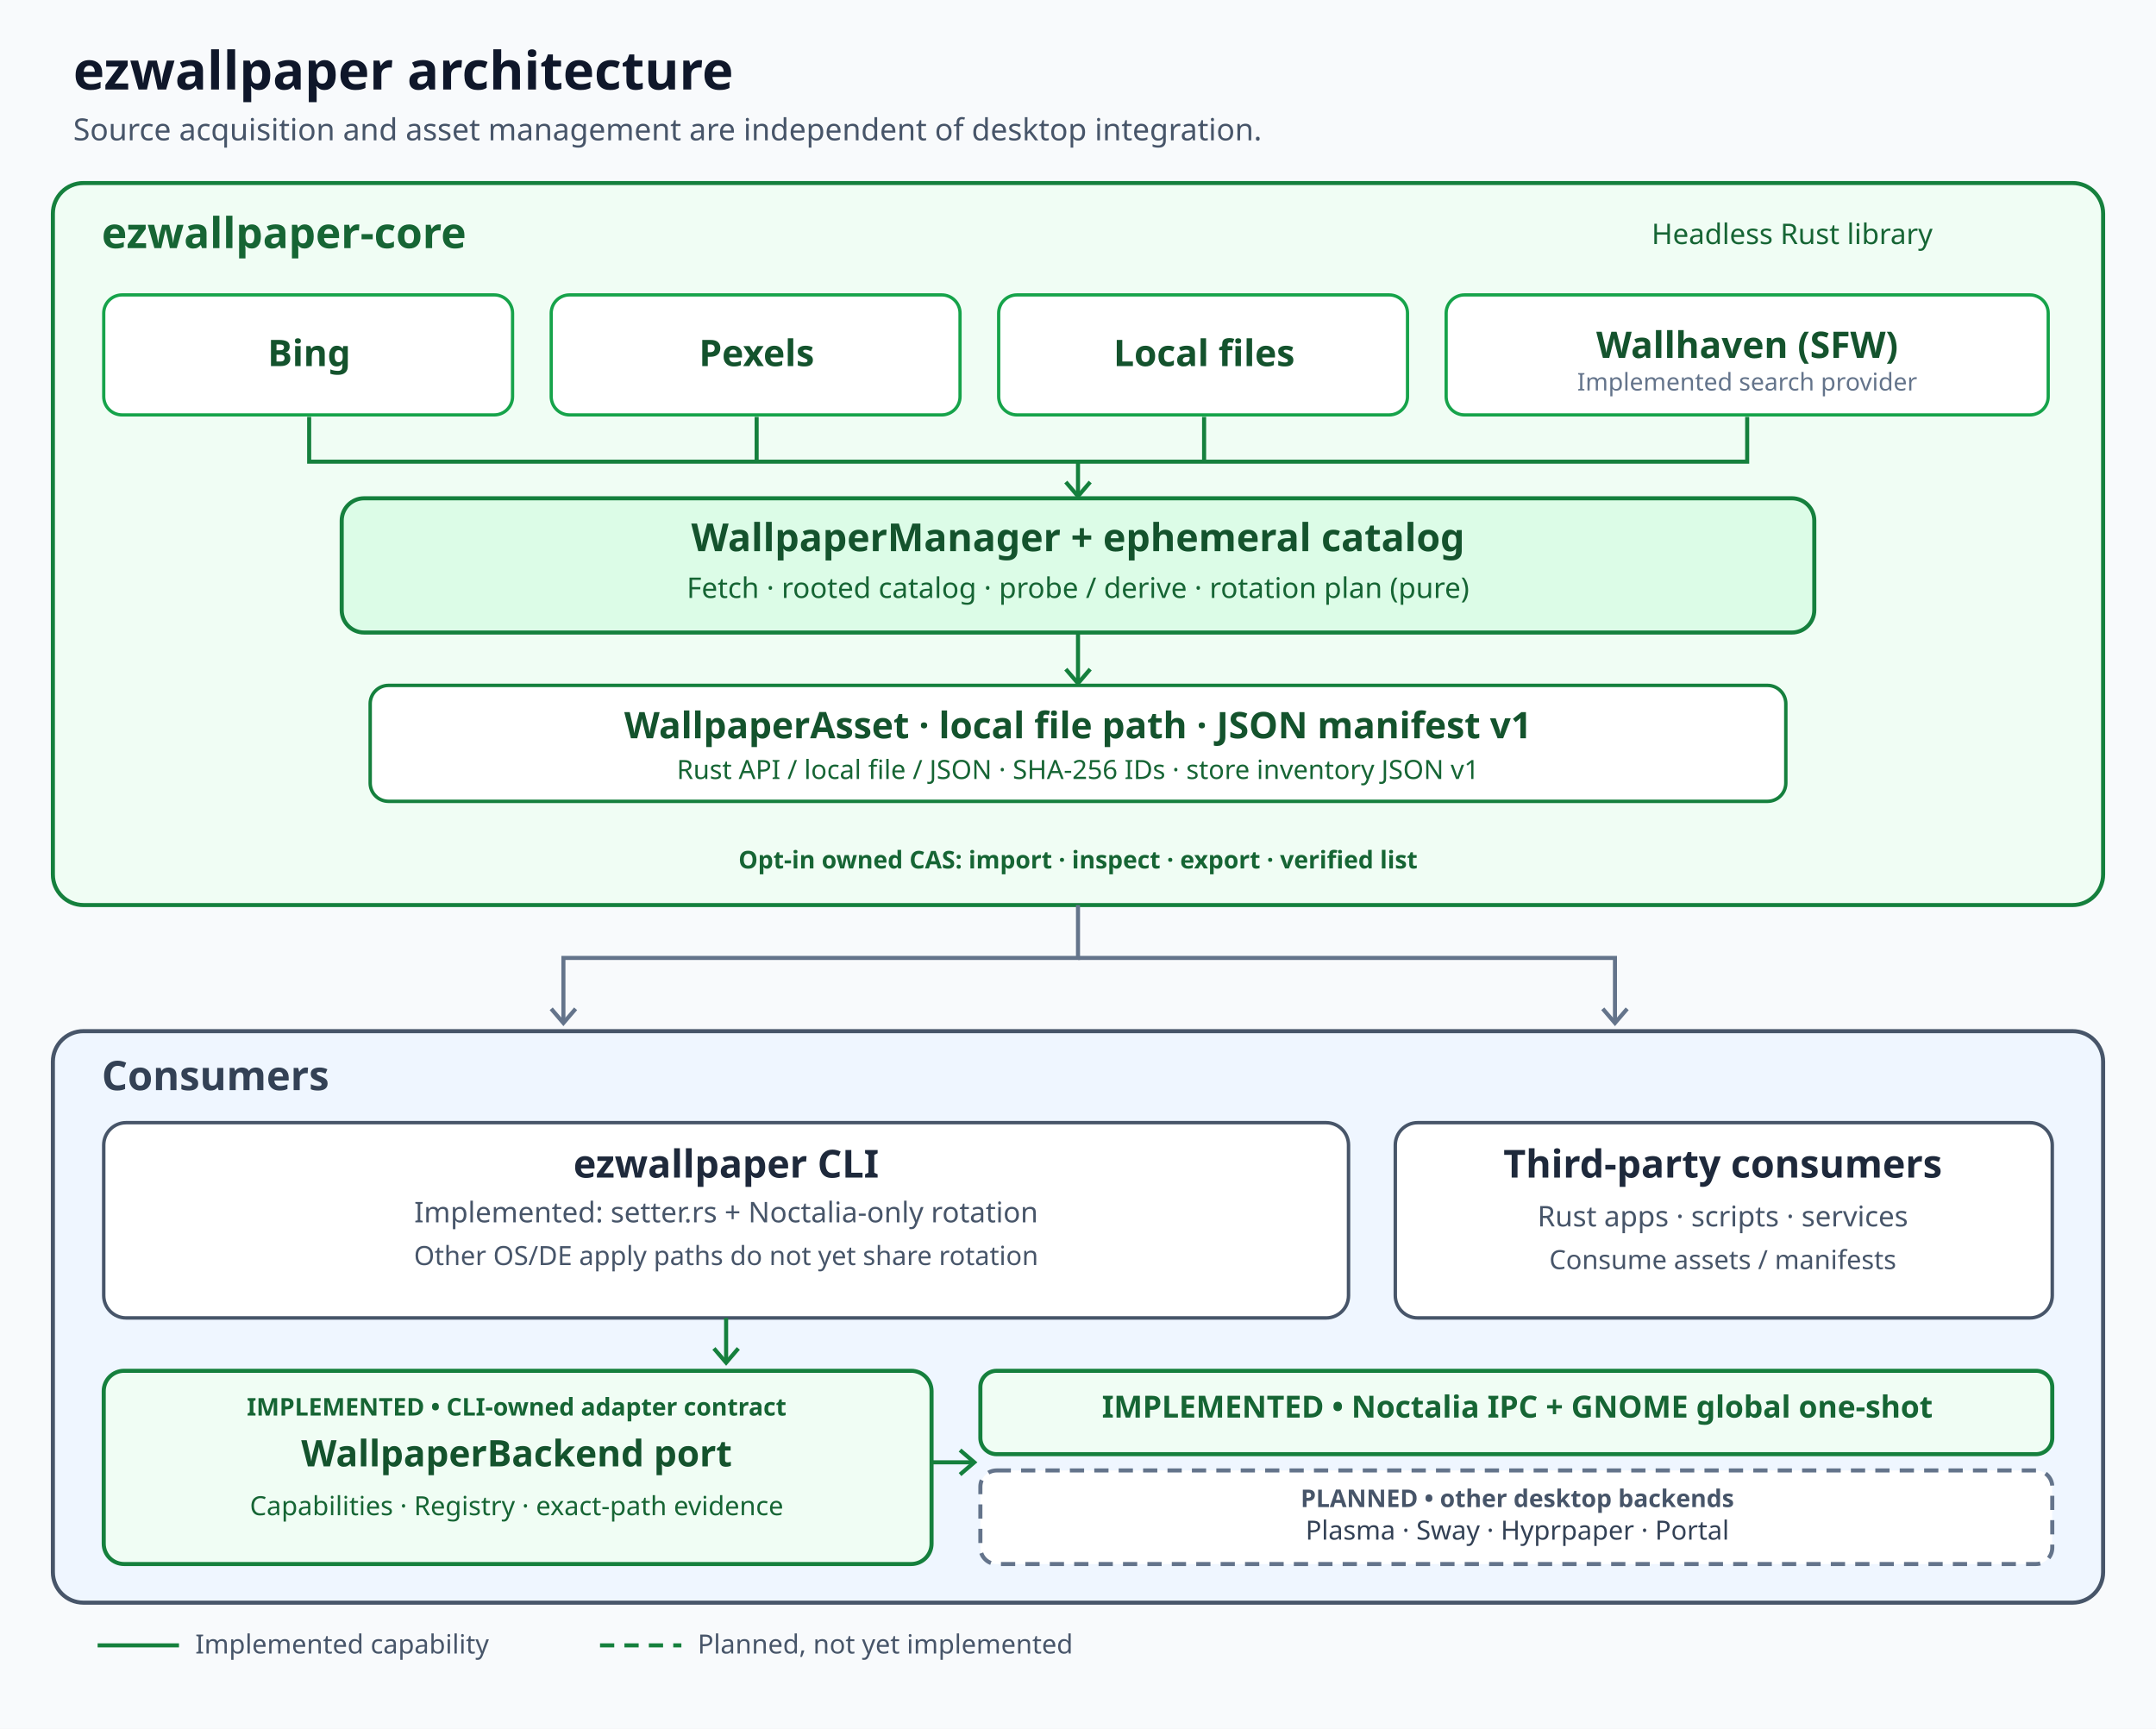
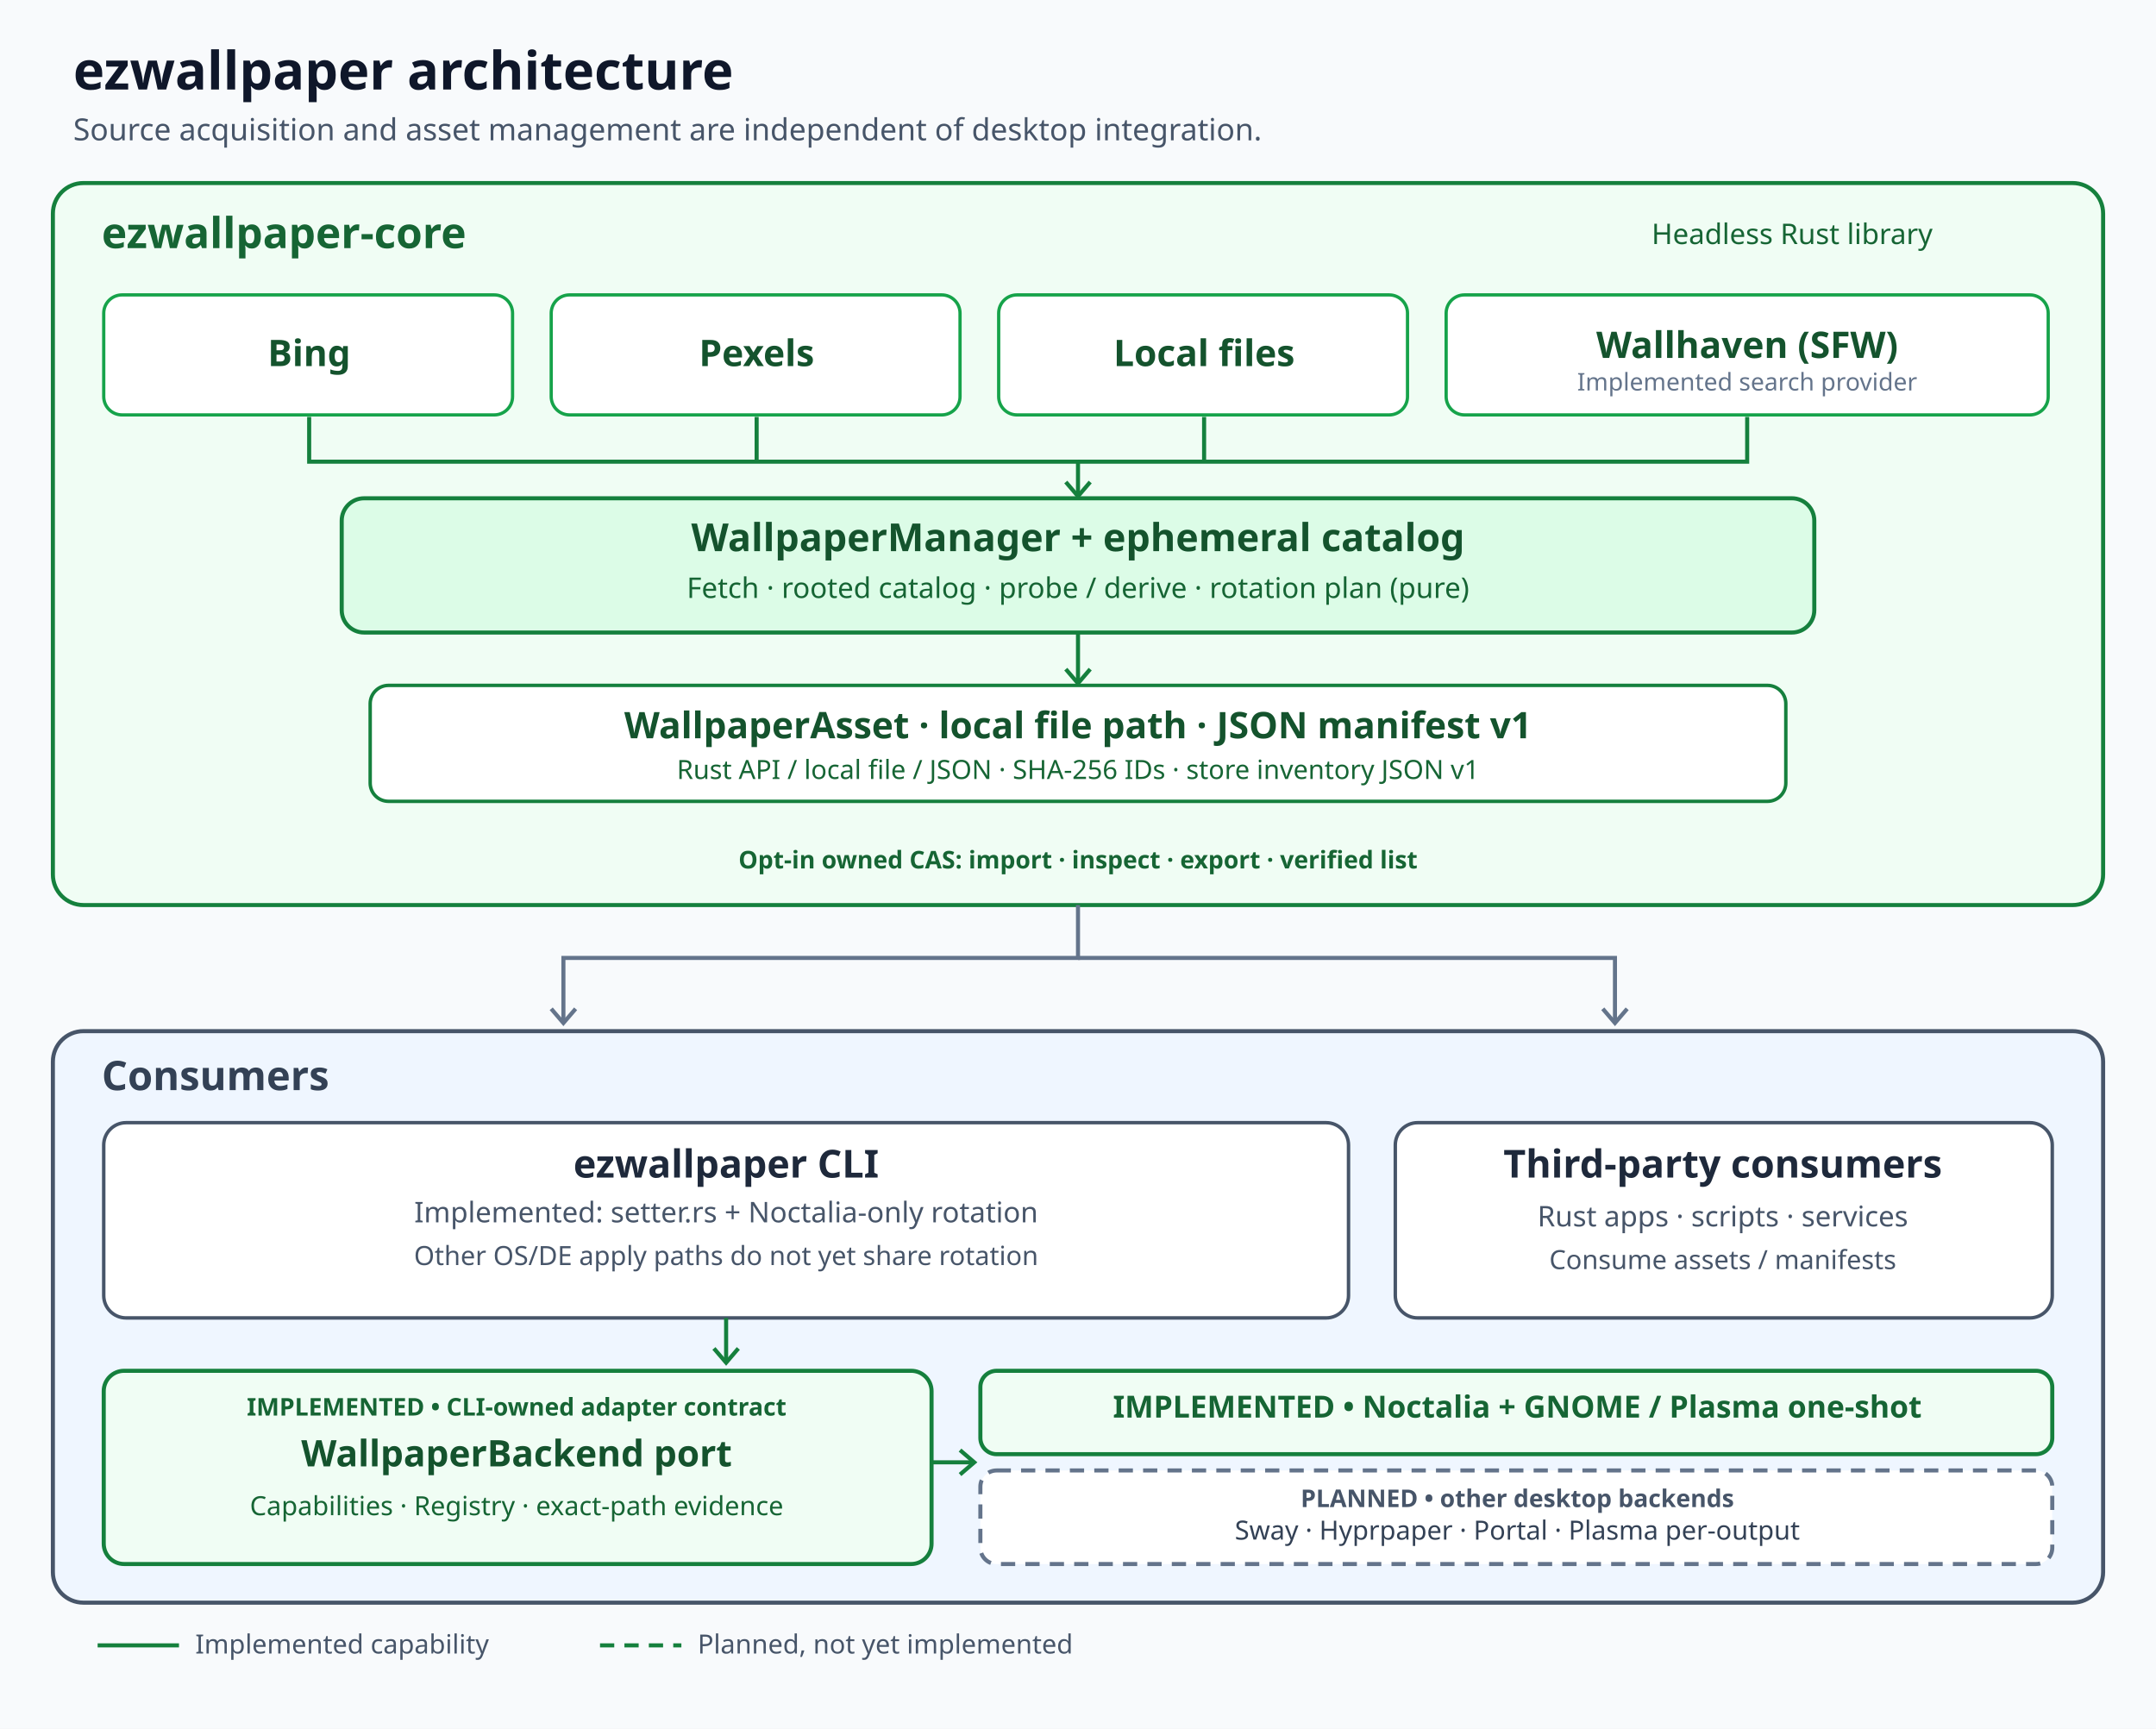
<svg xmlns="http://www.w3.org/2000/svg" width="1060" height="850" viewBox="0 0 1060 850" role="img" aria-labelledby="title desc">
  <rect width="1060" height="850" fill="#f8fafc" />
  <text x="36" y="44" fill="#0f172a" font-family="system-ui, sans-serif" font-size="26" font-weight="700">ezwallpaper architecture</text>
  <text x="36" y="69" fill="#475569" font-family="system-ui, sans-serif" font-size="15">Source acquisition and asset management are independent of desktop integration.</text>
  <rect x="26" y="90" width="1008" height="355" rx="15" fill="#f0fdf4" stroke="#15803d" stroke-width="2" />
  <text x="50" y="122" fill="#166534" font-family="system-ui, sans-serif" font-size="21" font-weight="700">ezwallpaper-core</text>
  <text x="812" y="120" fill="#166534" font-family="system-ui, sans-serif" font-size="14">Headless Rust library</text>
  <g fill="#fff" stroke="#16a34a" stroke-width="1.6">
    <rect x="51" y="145" width="201" height="59" rx="9" />
    <rect x="271" y="145" width="201" height="59" rx="9" />
    <rect x="491" y="145" width="201" height="59" rx="9" />
  </g>
  <rect x="711" y="145" width="296" height="59" rx="9" fill="#fff" stroke="#16a34a" stroke-width="1.6" />
  <g fill="#14532d" font-family="system-ui, sans-serif" font-size="18" font-weight="600" text-anchor="middle">
    <text x="152" y="180">Bing</text>
    <text x="372" y="180">Pexels</text>
    <text x="592" y="180">Local files</text>
    <text x="859" y="176">Wallhaven (SFW)</text>
  </g>
  <text x="859" y="192" fill="#64748b" font-family="system-ui, sans-serif" font-size="12" text-anchor="middle">Implemented search provider</text>
  <g stroke="#15803d" stroke-width="2" fill="none">
    <path d="M152 205 V227 H530 V244" />
    <path d="M372 205 V227" />
    <path d="M592 205 V227" />
    <path d="M859 205 V227 H530" />
    <path d="M524 237 L530 244 L536 237" />
  </g>
  <rect x="168" y="245" width="724" height="66" rx="11" fill="#dcfce7" stroke="#15803d" stroke-width="2" />
  <text x="530" y="271" fill="#14532d" font-family="system-ui, sans-serif" font-size="19" font-weight="700" text-anchor="middle">WallpaperManager + ephemeral catalog</text>
  <text x="530" y="294" fill="#166534" font-family="system-ui, sans-serif" font-size="14" text-anchor="middle">Fetch · rooted catalog · probe / derive · rotation plan (pure)</text>
  <path d="M530 311 V335" stroke="#15803d" stroke-width="2" />
  <path d="M524 329 L530 336 L536 329" fill="none" stroke="#15803d" stroke-width="2" />
  <rect x="182" y="337" width="696" height="57" rx="9" fill="#fff" stroke="#15803d" stroke-width="1.7" />
  <text x="530" y="363" fill="#14532d" font-family="system-ui, sans-serif" font-size="18" font-weight="700" text-anchor="middle">WallpaperAsset · local file path · JSON manifest v1</text>
  <text x="530" y="383" fill="#166534" font-family="system-ui, sans-serif" font-size="13" text-anchor="middle">Rust API / local file / JSON · SHA-256 IDs · store inventory JSON v1</text>
  <text x="530" y="427" fill="#166534" font-family="system-ui, sans-serif" font-size="12" font-weight="600" text-anchor="middle">Opt-in owned CAS: import · inspect · export · verified list</text>
  <g stroke="#64748b" stroke-width="2" fill="none">
    <path d="M530 445 V471 H277 V502" />
    <path d="M530 471 H794 V502" />
    <path d="M271 496 L277 503 L283 496" />
    <path d="M788 496 L794 503 L800 496" />
  </g>
  <rect x="26" y="507" width="1008" height="281" rx="15" fill="#eff6ff" stroke="#475569" stroke-width="2" />
  <text x="50" y="536" fill="#334155" font-family="system-ui, sans-serif" font-size="20" font-weight="700">Consumers</text>
  <rect x="51" y="552" width="612" height="96" rx="11" fill="#fff" stroke="#475569" stroke-width="1.7" />
  <text x="357" y="579" fill="#1e293b" font-family="system-ui, sans-serif" font-size="19" font-weight="700" text-anchor="middle">ezwallpaper CLI</text>
  <text x="357" y="601" fill="#475569" font-family="system-ui, sans-serif" font-size="14" text-anchor="middle">Implemented: setter.rs + Noctalia-only rotation</text>
  <text x="357" y="622" fill="#475569" font-family="system-ui, sans-serif" font-size="13" text-anchor="middle">Other OS/DE apply paths do not yet share rotation</text>
  <rect x="686" y="552" width="323" height="96" rx="11" fill="#fff" stroke="#475569" stroke-width="1.7" />
  <text x="847" y="579" fill="#1e293b" font-family="system-ui, sans-serif" font-size="19" font-weight="700" text-anchor="middle">Third-party consumers</text>
  <text x="847" y="603" fill="#475569" font-family="system-ui, sans-serif" font-size="14" text-anchor="middle">Rust apps · scripts · services</text>
  <text x="847" y="624" fill="#475569" font-family="system-ui, sans-serif" font-size="13" text-anchor="middle">Consume assets / manifests</text>
  <path d="M357 648 V670" stroke="#15803d" stroke-width="2" />
  <path d="M351 663 L357 670 L363 663" fill="none" stroke="#15803d" stroke-width="2" />
  <rect x="51" y="674" width="407" height="95" rx="10" fill="#f0fdf4" stroke="#15803d" stroke-width="2" />
  <text x="254" y="696" fill="#166534" font-family="system-ui, sans-serif" font-size="12" font-weight="700" text-anchor="middle">IMPLEMENTED • CLI-owned adapter contract</text>
  <text x="254" y="721" fill="#14532d" font-family="system-ui, sans-serif" font-size="18" font-weight="650" text-anchor="middle">WallpaperBackend port</text>
  <text x="254" y="745" fill="#166534" font-family="system-ui, sans-serif" font-size="13" text-anchor="middle">Capabilities · Registry · exact-path evidence</text>
  <path d="M458 719 H479" stroke="#15803d" stroke-width="2" />
  <path d="M472 713 L479 719 L472 725" fill="none" stroke="#15803d" stroke-width="2" />
  <rect x="482" y="674" width="527" height="41" rx="8" fill="#f0fdf4" stroke="#15803d" stroke-width="2" />
-   <text x="746" y="697" fill="#166534" font-family="system-ui, sans-serif" font-size="15" font-weight="600" text-anchor="middle">IMPLEMENTED • Noctalia IPC + GNOME global one-shot</text>
+   <text x="746" y="697" fill="#166534" font-family="system-ui, sans-serif" font-size="15" font-weight="600" text-anchor="middle">IMPLEMENTED • Noctalia + GNOME / Plasma one-shot</text>
  <rect x="482" y="723" width="527" height="46" rx="8" fill="#fff" stroke="#64748b" stroke-width="2" stroke-dasharray="7 5" />
  <text x="746" y="741" fill="#475569" font-family="system-ui, sans-serif" font-size="12" font-weight="700" text-anchor="middle">PLANNED • other desktop backends</text>
-   <text x="746" y="757" fill="#334155" font-family="system-ui, sans-serif" font-size="13" text-anchor="middle">Plasma · Sway · Hyprpaper · Portal</text>
+   <text x="746" y="757" fill="#334155" font-family="system-ui, sans-serif" font-size="13" text-anchor="middle">Sway · Hyprpaper · Portal · Plasma per-output</text>
  <path d="M48 809 H88" stroke="#15803d" stroke-width="2" />
  <text x="96" y="813" fill="#475569" font-family="system-ui, sans-serif" font-size="13">Implemented capability</text>
  <path d="M295 809 H335" stroke="#15803d" stroke-width="2" stroke-dasharray="7 5" />
  <text x="343" y="813" fill="#475569" font-family="system-ui, sans-serif" font-size="13">Planned, not yet implemented</text>
</svg>
